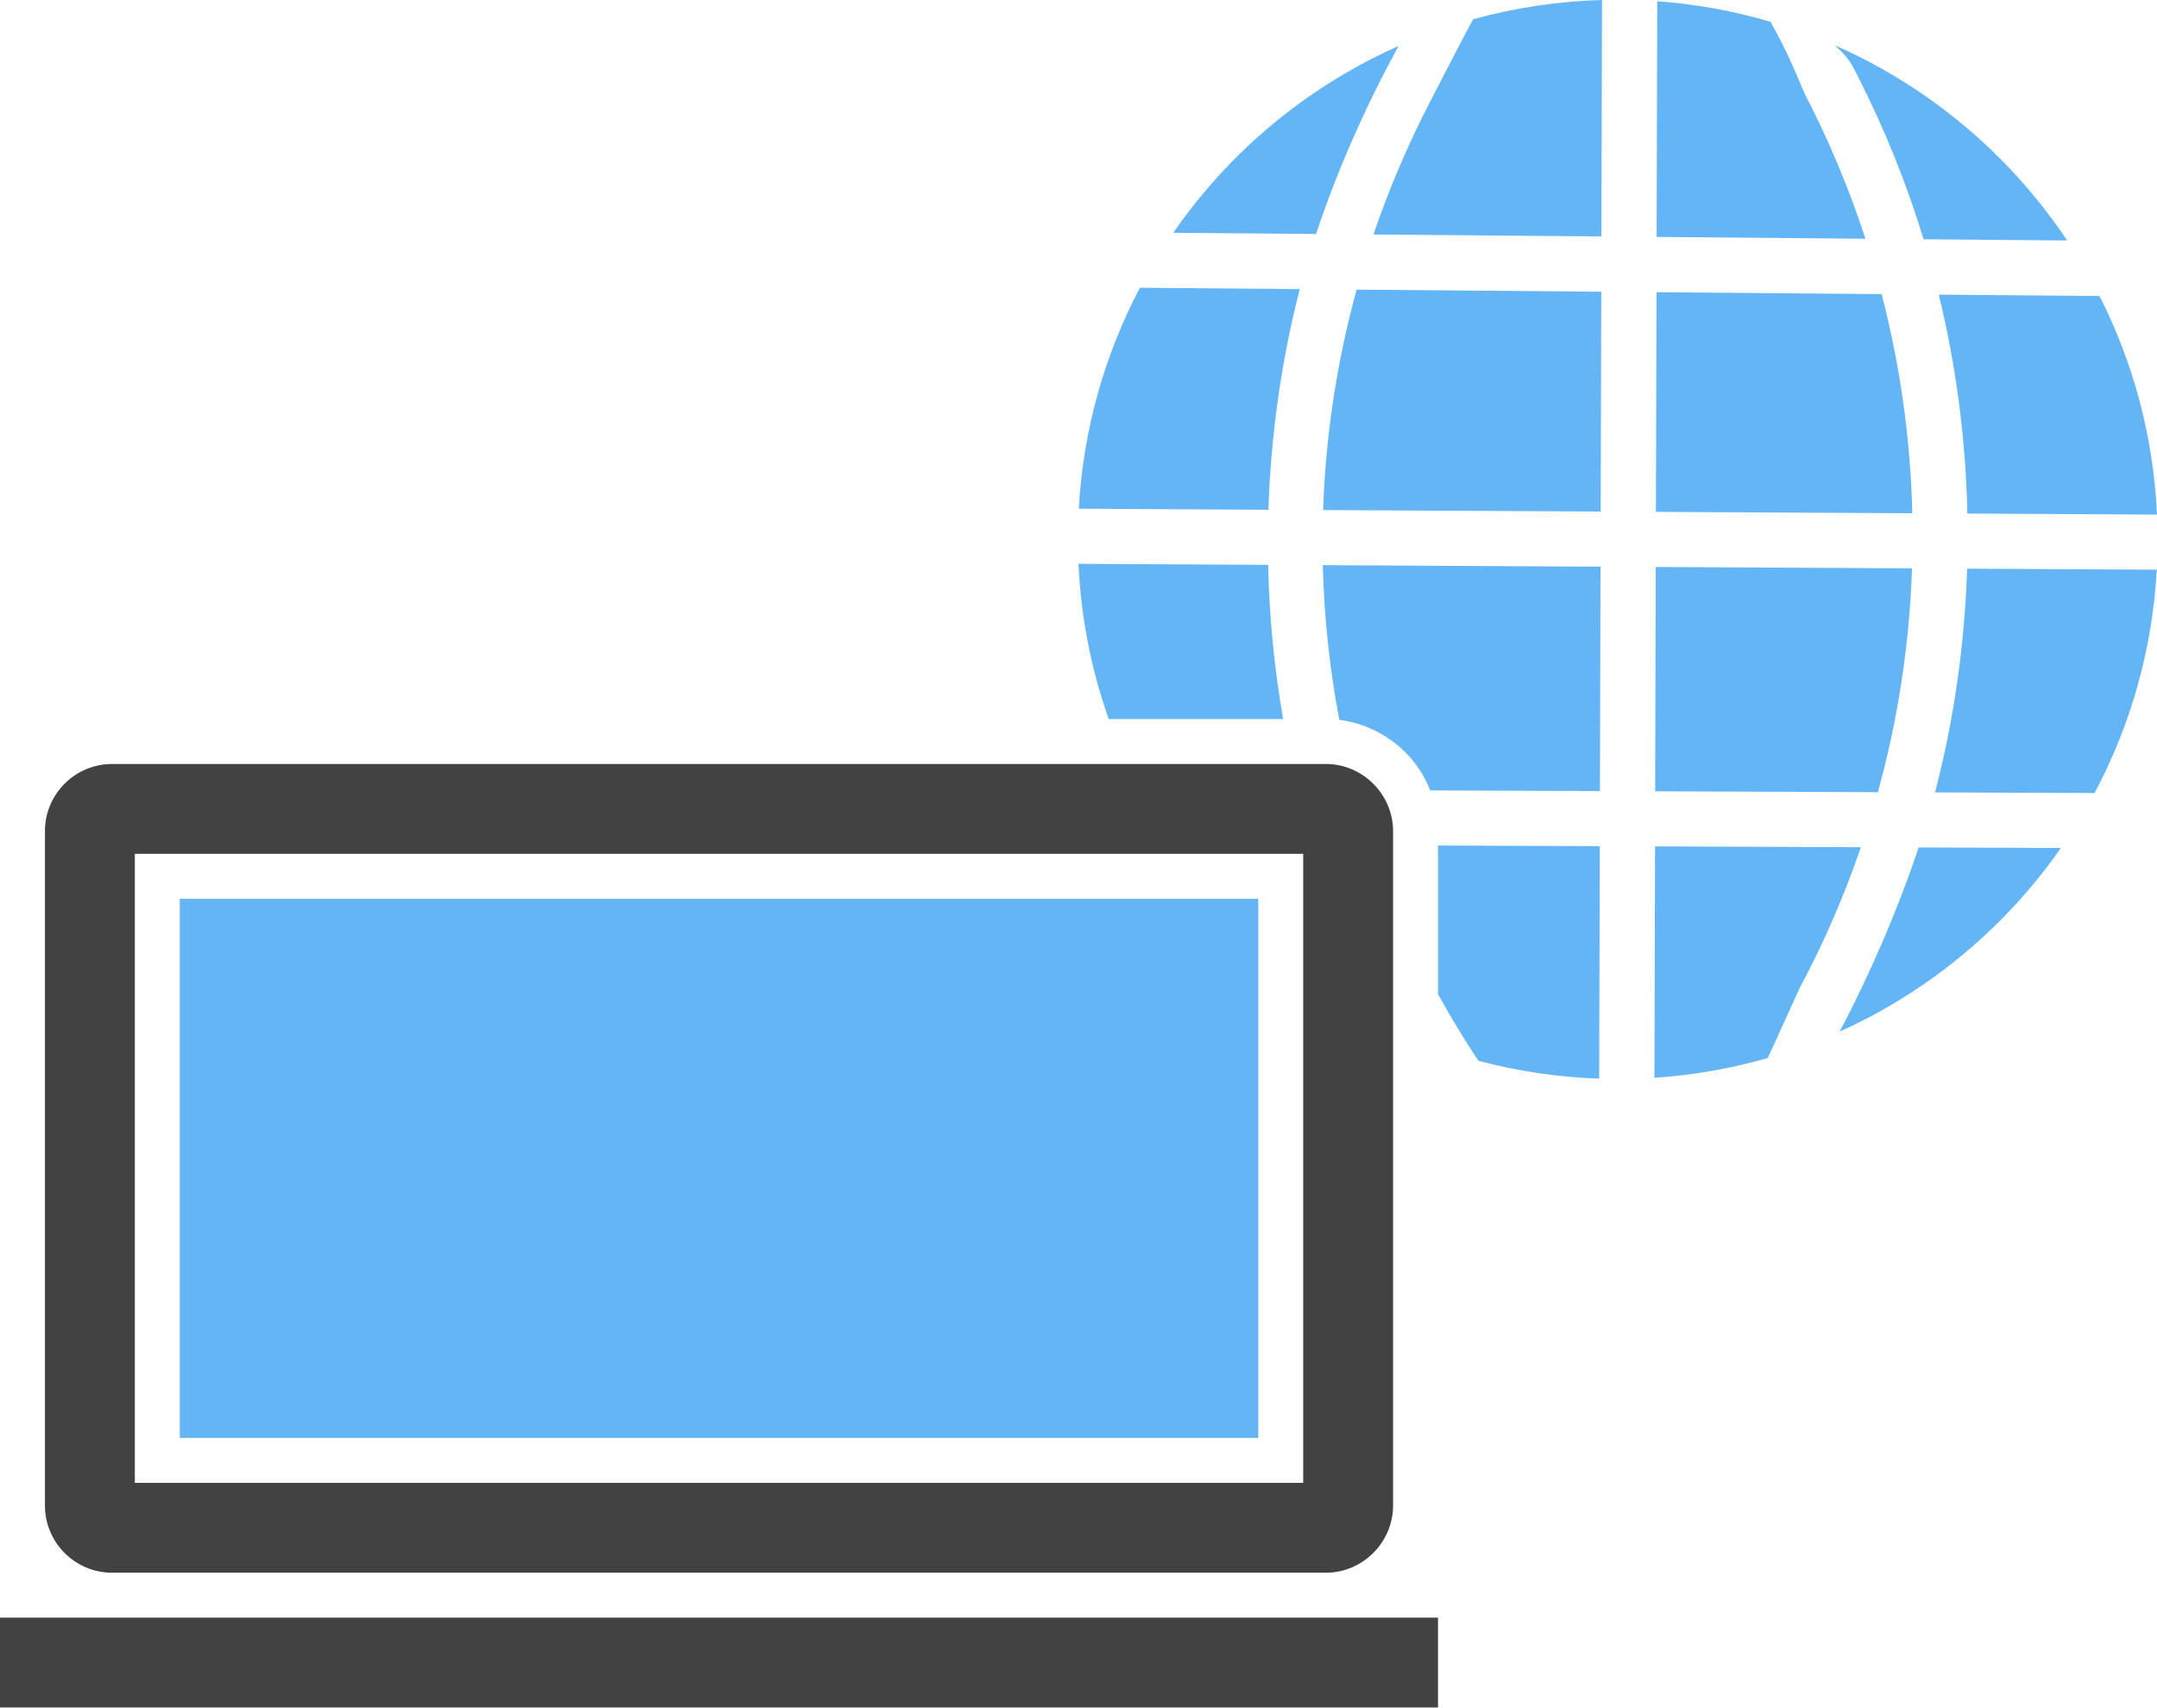
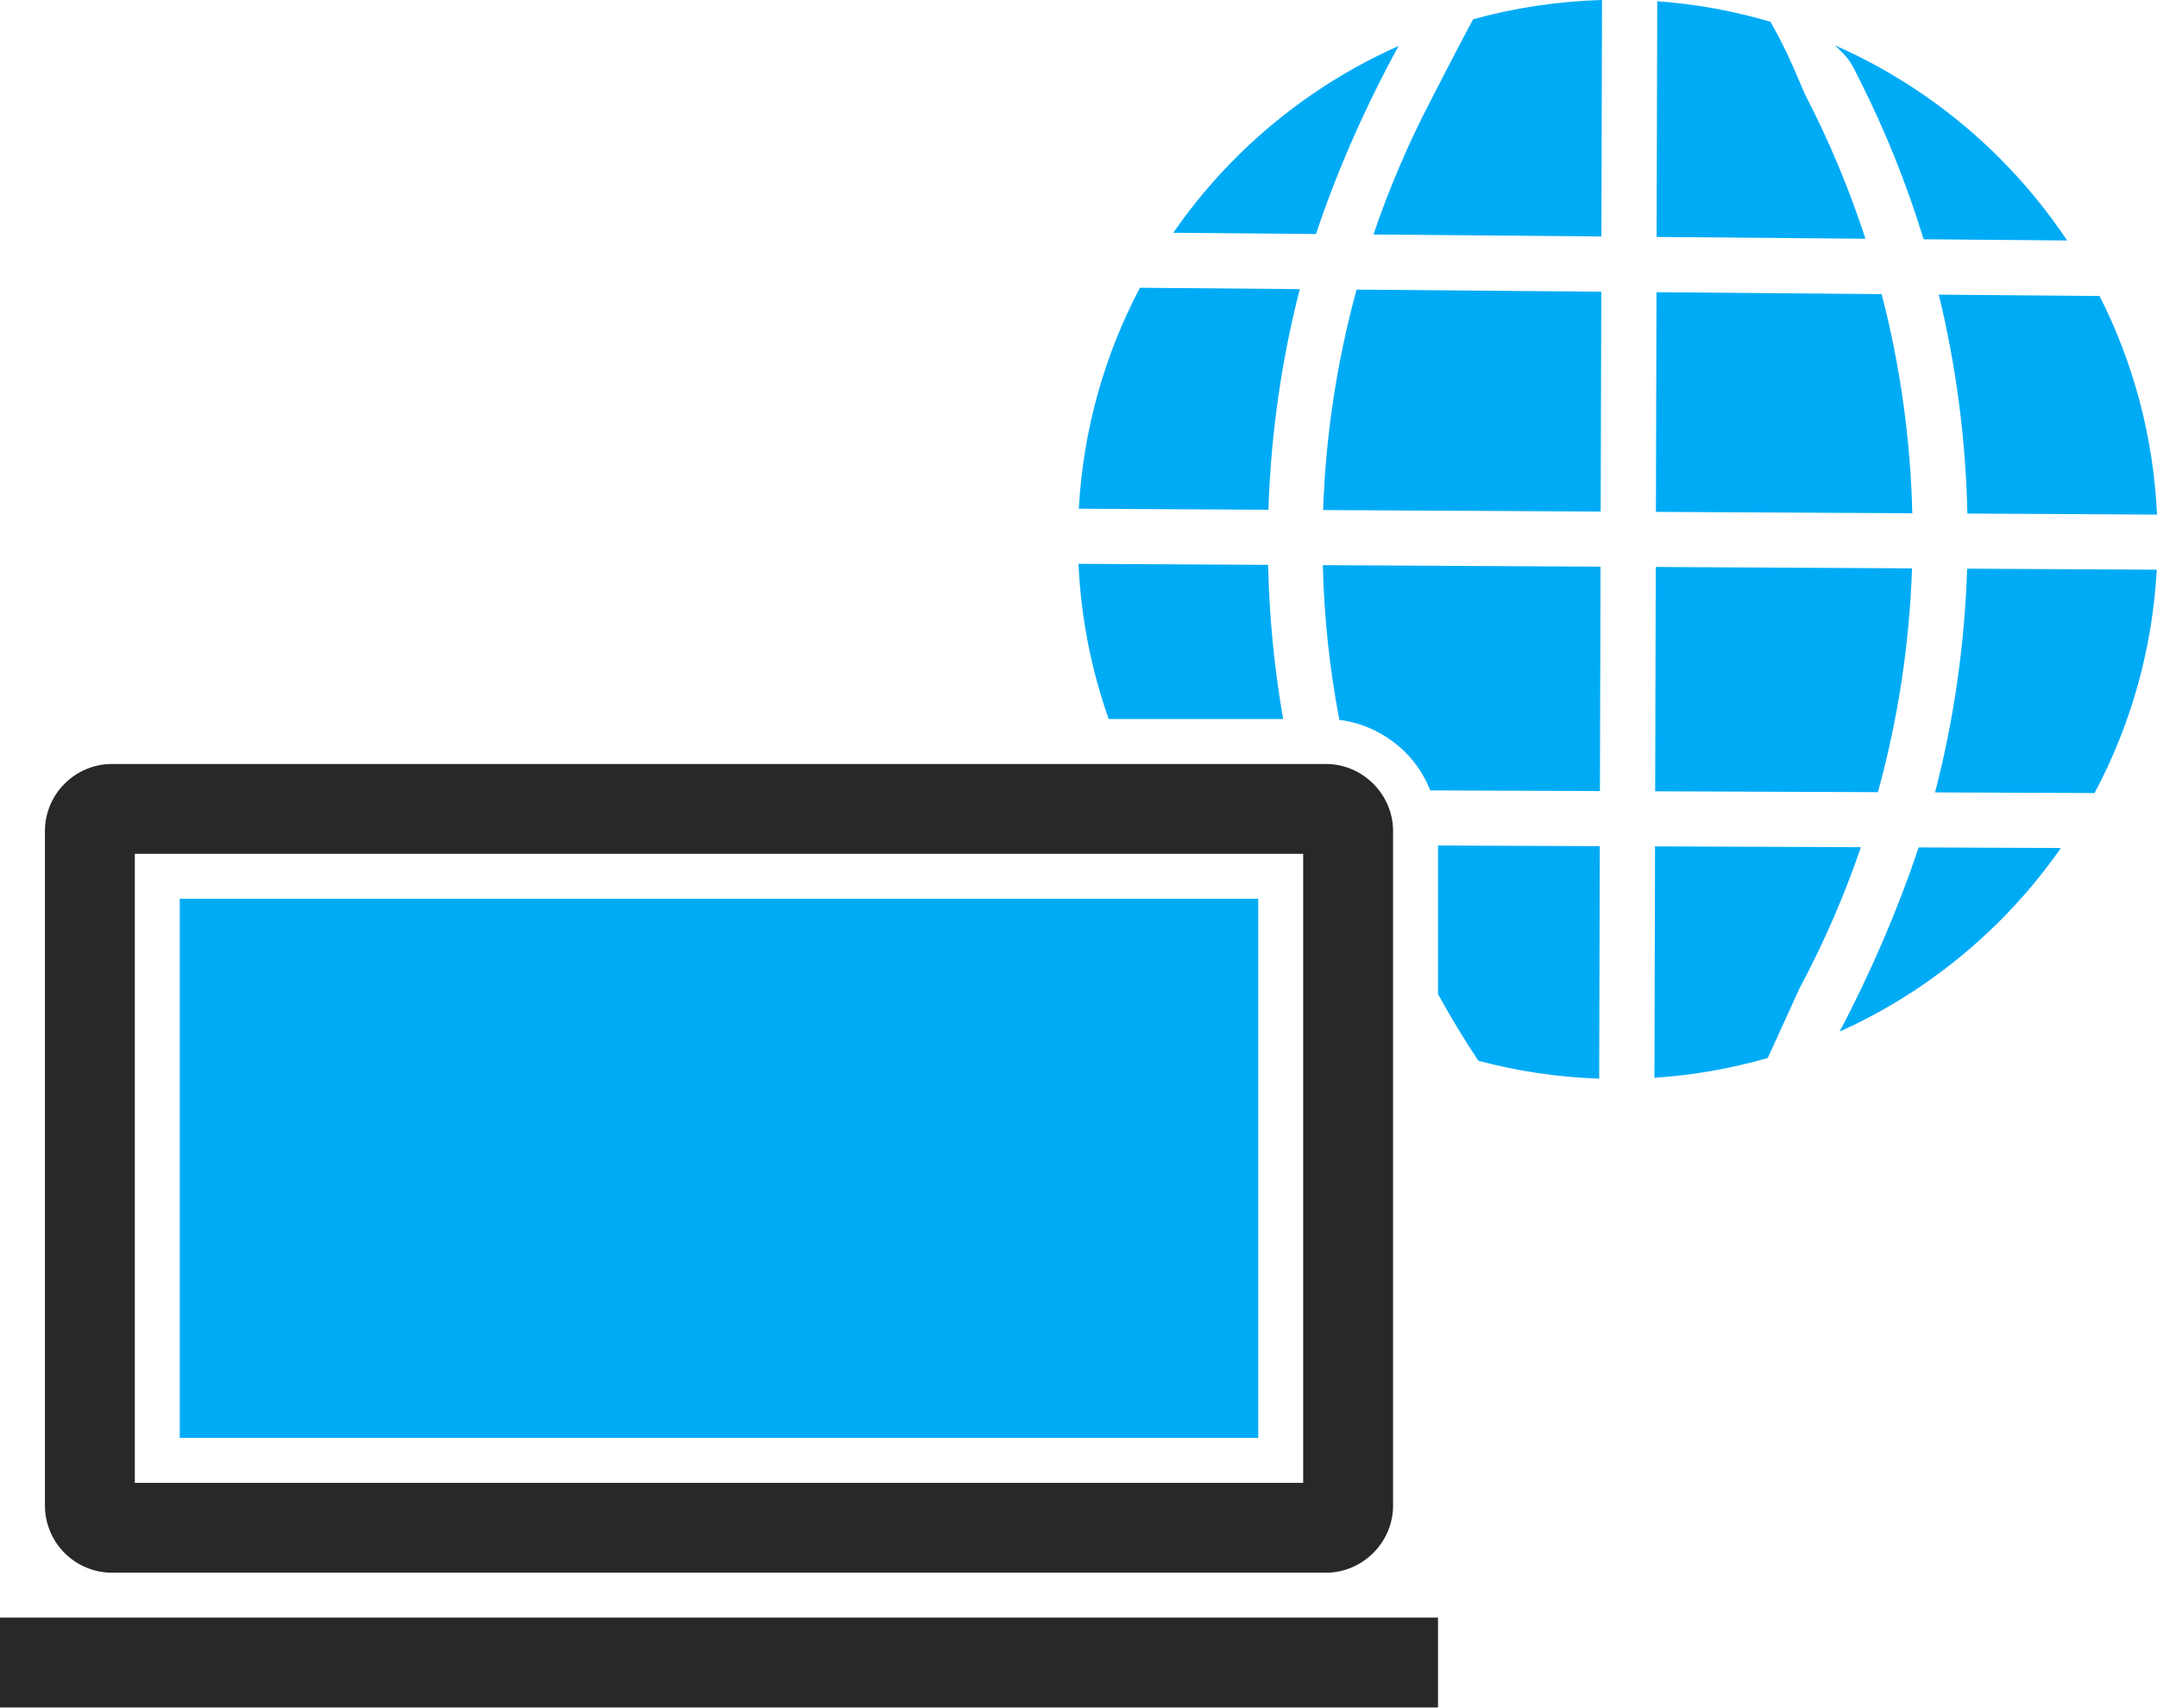
<svg xmlns="http://www.w3.org/2000/svg" id="Layer_2" data-name="Layer 2" viewBox="0 0 179.82 142.374">
-   <g id="Grey">
-     <path d="M9.343,63.703h101.195c1.525,0,2.92.628,3.94,1.641h0l.007.008.008.007h0c1.013,1.02,1.642,2.415,1.642,3.94v56.24c0,1.525-.629,2.921-1.642,3.94h0l-.008.007-.007.008h0c-1.02,1.013-2.415,1.642-3.94,1.642H9.343c-1.543,0-2.943-.629-3.955-1.641s-1.641-2.413-1.641-3.956v-56.24c0-1.542.628-2.942,1.641-3.955,1.012-1.013,2.412-1.641,3.955-1.641h0ZM108.642,71.195H11.239v52.447h97.402v-52.447Z" fill="#424242" />
-     <rect y="134.882" width="119.881" height="7.492" fill="#424242" />
+   <g id="Grey" fill="#282828">
+     <path d="M9.343,63.703h101.195c1.525,0,2.92.628,3.94,1.641h0l.007.008.008.007h0c1.013,1.02,1.642,2.415,1.642,3.94v56.24c0,1.525-.629,2.921-1.642,3.94h0l-.008.007-.007.008h0c-1.02,1.013-2.415,1.642-3.94,1.642H9.343c-1.543,0-2.943-.629-3.955-1.641s-1.641-2.413-1.641-3.956v-56.24c0-1.542.628-2.942,1.641-3.955,1.012-1.013,2.412-1.641,3.955-1.641h0ZM108.642,71.195H11.239v52.447h97.402v-52.447Z" />
+     <rect y="134.882" width="119.881" height="7.492" />
  </g>
-   <g id="Color">
-     <path d="M133.317,89.942c-3.474-.119-6.846-.632-10.074-1.494-1.204-1.814-2.325-3.668-3.362-5.557v-12.39l13.487.054-.051,19.387h0ZM137.973,70.573l17.162.068c-1.375,4.021-3.078,7.955-5.112,11.759-.879,1.895-2.262,5.004-2.659,5.82-3.028.871-6.188,1.434-9.441,1.649l.051-19.297h0ZM159.947,70.661c-1.753,5.265-4.166,10.805-6.592,15.361,4.925-2.218,9.38-5.296,13.172-9.045,1.943-1.922,3.712-4.02,5.281-6.269l-11.861-.047h0ZM92.428,59.956c-1.442-4.078-2.313-8.425-2.517-12.943l15.808.086c.093,4.31.509,8.614,1.251,12.857h-14.541ZM110.279,47.124l23.15.126-.05,18.712-14.143-.056c-.466-1.186-1.175-2.276-2.096-3.196l-.032-.032-.032-.032c-1.493-1.437-3.383-2.368-5.419-2.62-.814-4.257-1.274-8.572-1.379-12.901h0ZM138.034,47.275l21.362.116c-.211,6.288-1.158,12.557-2.845,18.662l-18.567-.073.05-18.705h0ZM163.991,47.417l15.809.086c-.367,6.708-2.201,13.021-5.186,18.623l-13.298-.053.035-.134c1.562-6.046,2.441-12.273,2.64-18.522h0ZM89.935,42.419c.367-6.63,2.168-12.872,5.096-18.425l13.326.114c-1.544,6.006-2.415,12.19-2.614,18.397l-15.808-.087h0ZM113.094,24.149l20.397.176-.049,18.331-23.139-.126c.208-6.178,1.138-12.349,2.791-18.381h0ZM138.094,24.365l18.77.161c1.557,5.991,2.409,12.125,2.556,18.271l-21.373-.116.048-18.316h0ZM161.63,24.568l13.402.115c2.797,5.52,4.489,11.693,4.788,18.225l-15.807-.086c-.134-6.151-.929-12.287-2.384-18.255h0ZM97.81,19.41c1.597-2.311,3.405-4.467,5.395-6.435,3.848-3.804,8.379-6.917,13.391-9.142-2.609,4.753-5.084,10.237-6.885,15.68l-11.901-.103h0ZM122.806,1.608c-1.216,2.248-2.351,4.503-3.513,6.732-1.896,3.643-3.494,7.393-4.792,11.213l19.001.164.052-19.718c-3.712.104-7.312.657-10.748,1.608h0ZM138.158.102c3.256.237,6.414.82,9.44,1.713,1.175,2.093,1.804,3.507,2.849,5.999,2.034,3.913,3.723,7.96,5.066,12.093l-17.407-.15.052-19.654h0ZM152.885,3.742l.074.033c1.262,1.165,1.334,1.413,2.11,2.958,2.118,4.217,3.895,8.635,5.293,13.216l11.965.102c-1.608-2.41-3.443-4.658-5.474-6.711-3.977-4.021-8.71-7.297-13.969-9.599Z" fill="#64b5f6" />
-     <rect x="14.985" y="74.941" width="89.91" height="44.955" fill="#64b5f6" />
+   <g id="Color" fill="#00ABF6">
+     <path d="M133.317,89.942c-3.474-.119-6.846-.632-10.074-1.494-1.204-1.814-2.325-3.668-3.362-5.557v-12.39l13.487.054-.051,19.387h0ZM137.973,70.573l17.162.068c-1.375,4.021-3.078,7.955-5.112,11.759-.879,1.895-2.262,5.004-2.659,5.82-3.028.871-6.188,1.434-9.441,1.649l.051-19.297h0ZM159.947,70.661c-1.753,5.265-4.166,10.805-6.592,15.361,4.925-2.218,9.38-5.296,13.172-9.045,1.943-1.922,3.712-4.02,5.281-6.269l-11.861-.047h0ZM92.428,59.956c-1.442-4.078-2.313-8.425-2.517-12.943l15.808.086c.093,4.31.509,8.614,1.251,12.857h-14.541ZM110.279,47.124l23.15.126-.05,18.712-14.143-.056c-.466-1.186-1.175-2.276-2.096-3.196l-.032-.032-.032-.032c-1.493-1.437-3.383-2.368-5.419-2.62-.814-4.257-1.274-8.572-1.379-12.901h0ZM138.034,47.275l21.362.116c-.211,6.288-1.158,12.557-2.845,18.662l-18.567-.073.05-18.705h0ZM163.991,47.417l15.809.086c-.367,6.708-2.201,13.021-5.186,18.623l-13.298-.053.035-.134c1.562-6.046,2.441-12.273,2.64-18.522h0ZM89.935,42.419c.367-6.63,2.168-12.872,5.096-18.425l13.326.114c-1.544,6.006-2.415,12.19-2.614,18.397l-15.808-.087h0ZM113.094,24.149l20.397.176-.049,18.331-23.139-.126c.208-6.178,1.138-12.349,2.791-18.381h0ZM138.094,24.365l18.77.161c1.557,5.991,2.409,12.125,2.556,18.271l-21.373-.116.048-18.316h0ZM161.63,24.568l13.402.115c2.797,5.52,4.489,11.693,4.788,18.225l-15.807-.086c-.134-6.151-.929-12.287-2.384-18.255h0ZM97.81,19.41c1.597-2.311,3.405-4.467,5.395-6.435,3.848-3.804,8.379-6.917,13.391-9.142-2.609,4.753-5.084,10.237-6.885,15.68l-11.901-.103h0ZM122.806,1.608c-1.216,2.248-2.351,4.503-3.513,6.732-1.896,3.643-3.494,7.393-4.792,11.213l19.001.164.052-19.718c-3.712.104-7.312.657-10.748,1.608h0ZM138.158.102c3.256.237,6.414.82,9.44,1.713,1.175,2.093,1.804,3.507,2.849,5.999,2.034,3.913,3.723,7.96,5.066,12.093l-17.407-.15.052-19.654h0ZM152.885,3.742l.074.033c1.262,1.165,1.334,1.413,2.11,2.958,2.118,4.217,3.895,8.635,5.293,13.216l11.965.102c-1.608-2.41-3.443-4.658-5.474-6.711-3.977-4.021-8.71-7.297-13.969-9.599Z" />
+     <rect x="14.985" y="74.941" width="89.91" height="44.955" />
  </g>
</svg>
